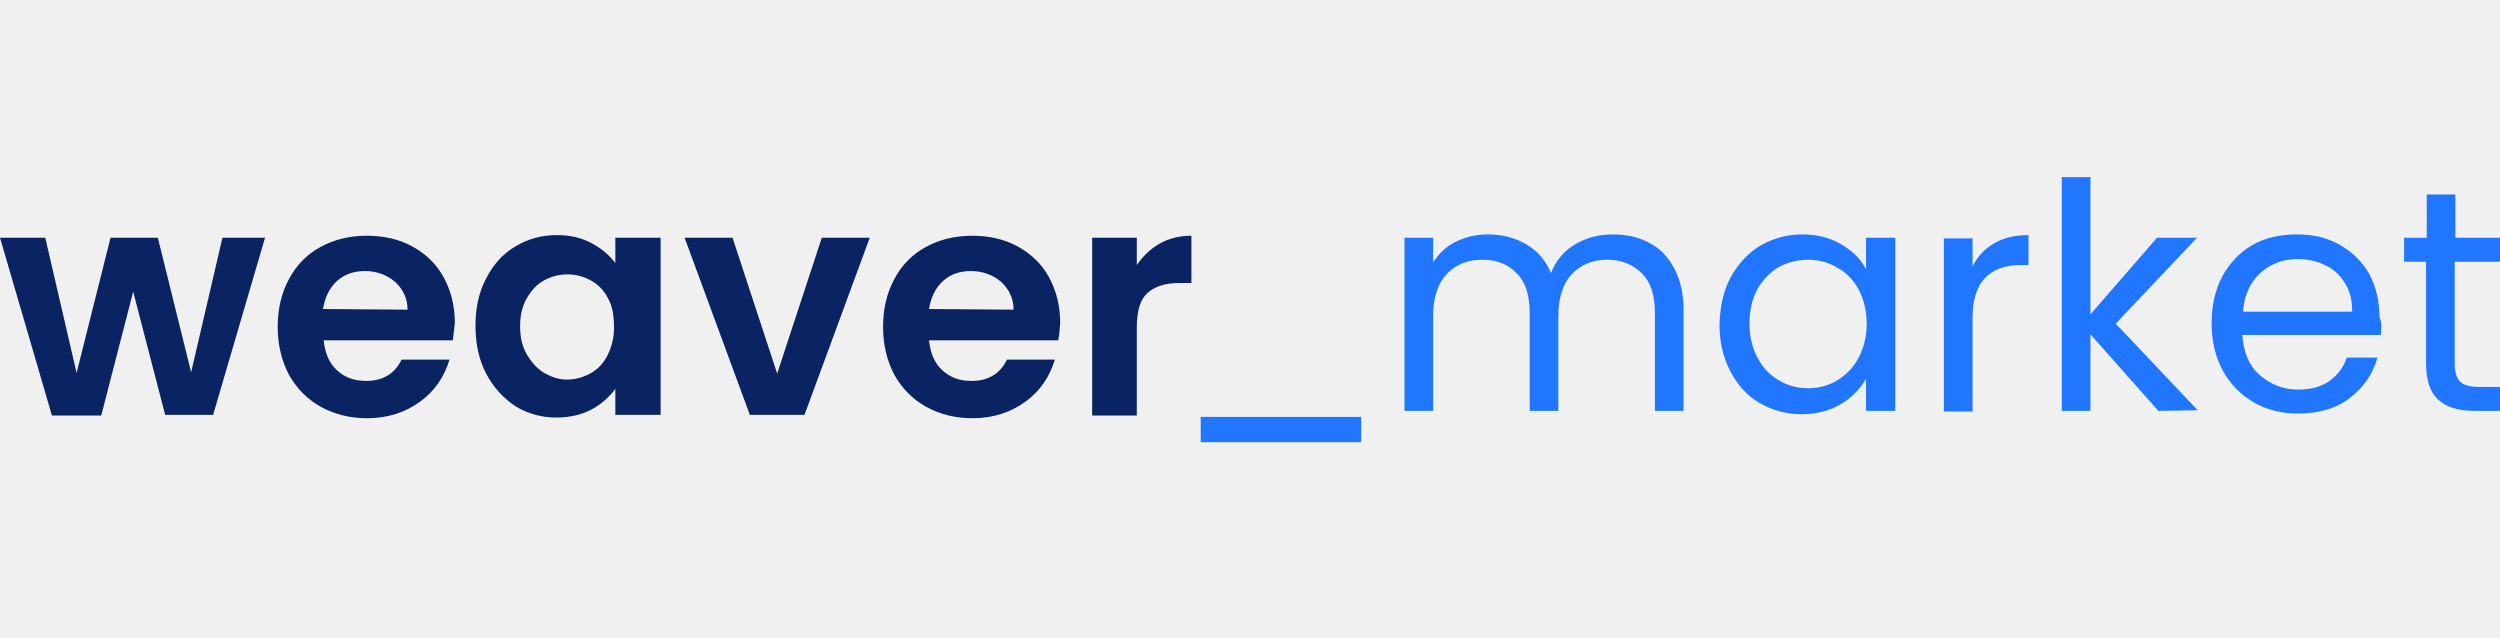
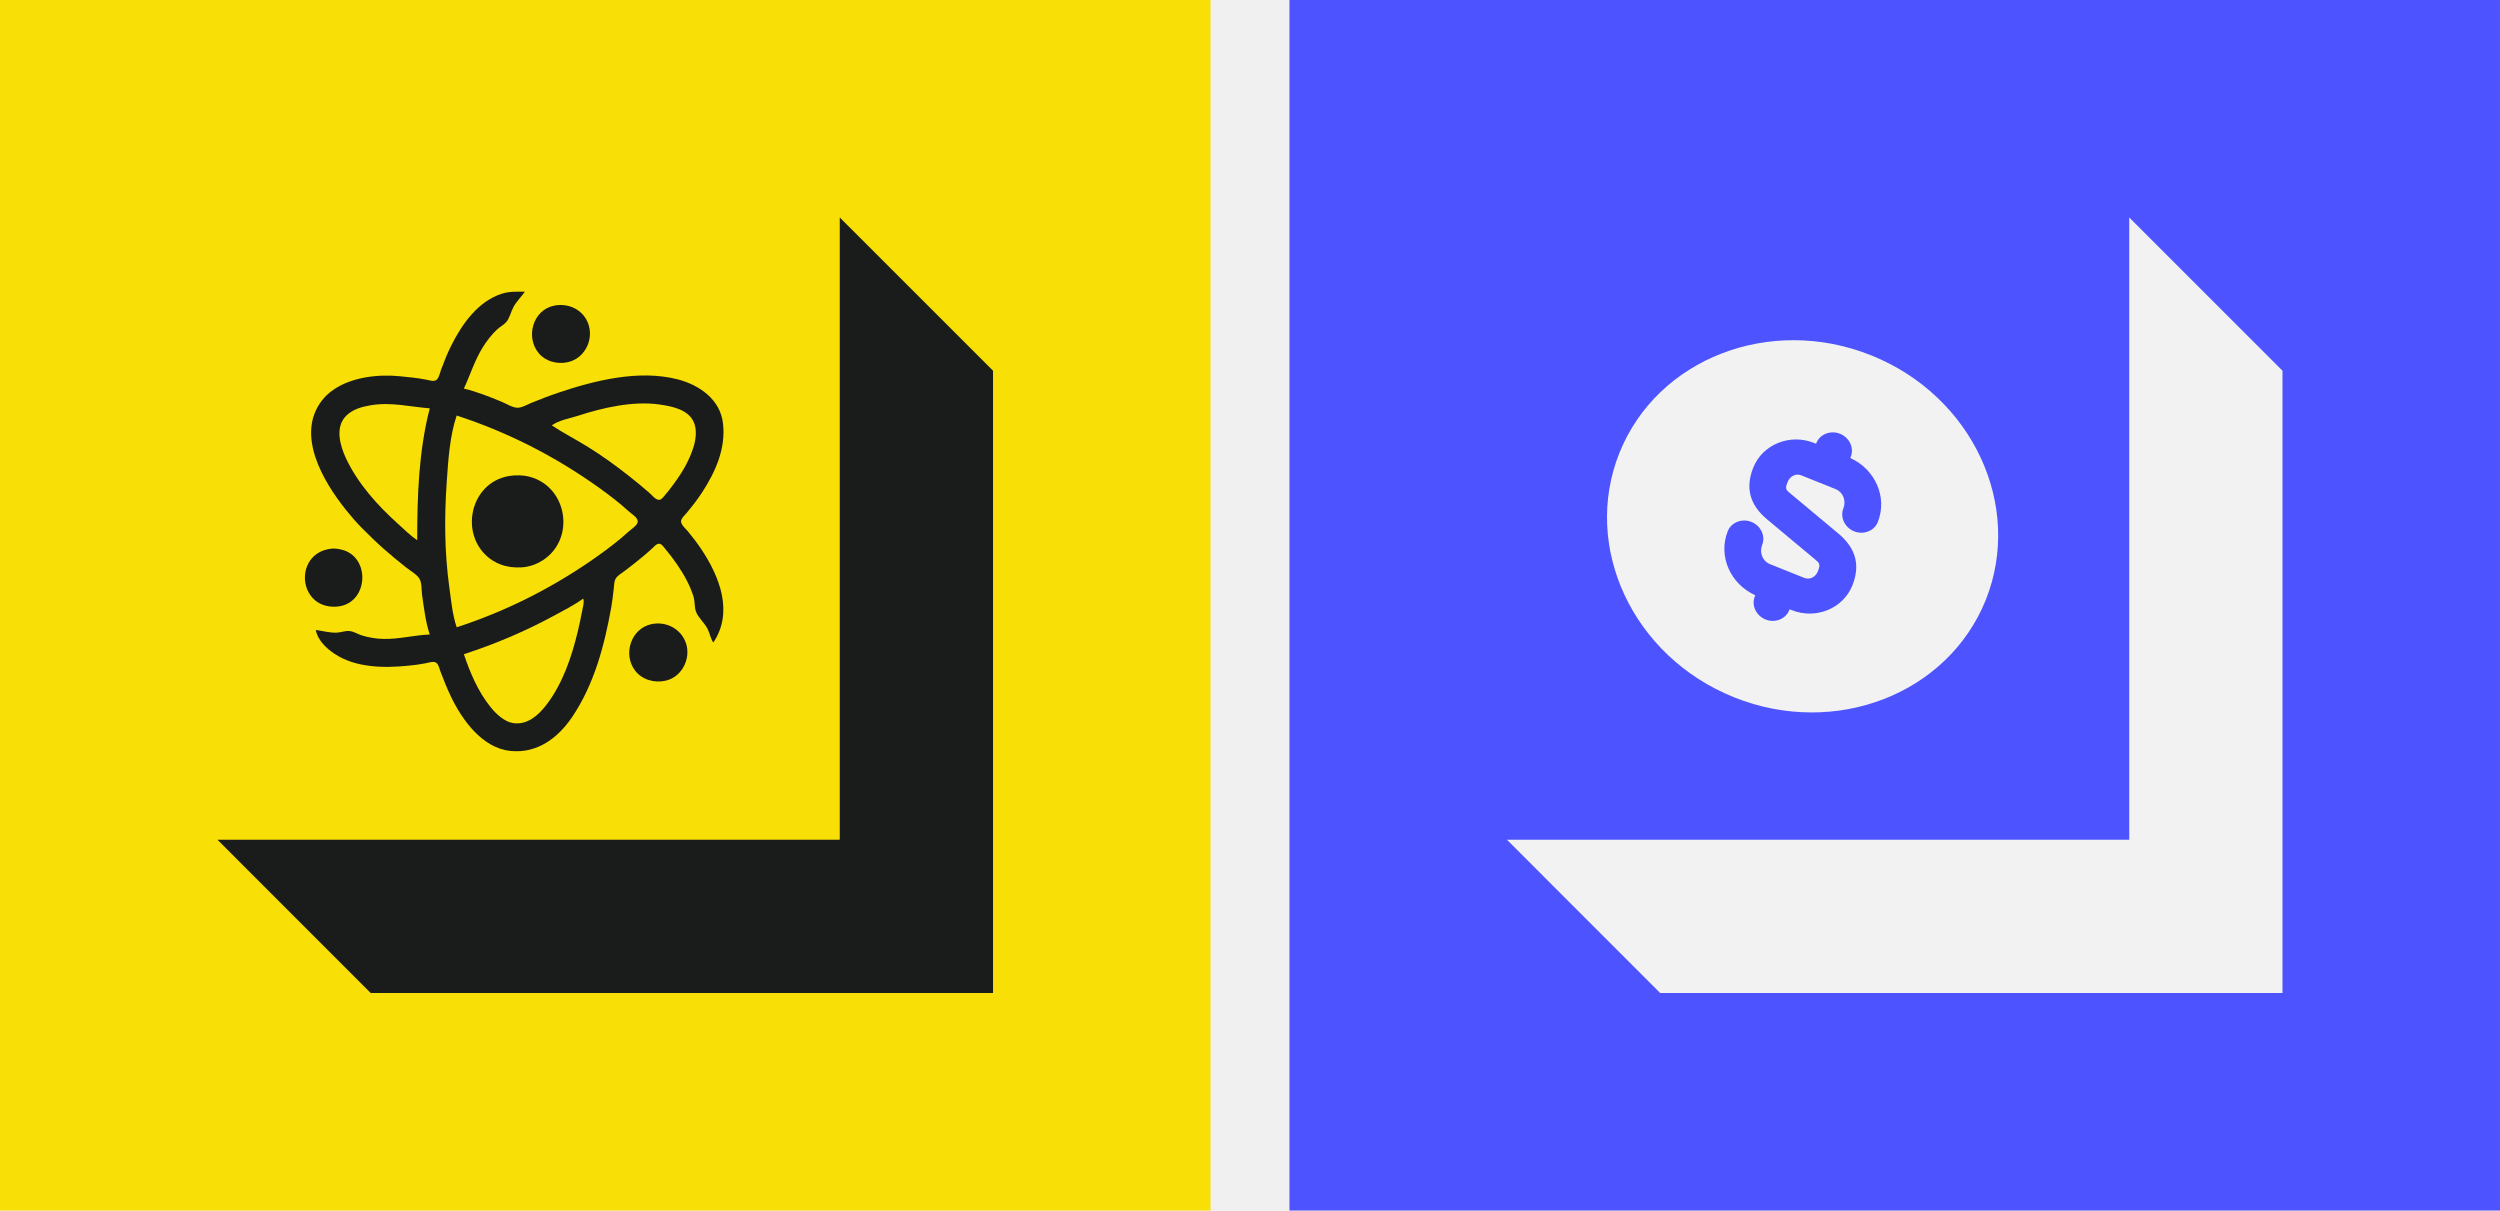
- <svg xmlns="http://www.w3.org/2000/svg" version="1.1" id="Layer_1" x="0px" y="0px" viewBox="0 0 375.4 95.8" style="enable-background:new 0 0 375.4 95.8;" xml:space="preserve">
-   <style type="text/css">
- 	.st0{fill:#0A2463;}
- 	.st1{fill:#2176FF;}
- </style>
-   <g>
-     <g>
-       <path class="st0" d="M39.8,35.7L32,62.3h-7.2L20,43.8l-4.8,18.6H7.8L0,35.7h6.8L11.5,56l5.1-20.3h7.1l5,20.2l4.7-20.2H39.8z" />
-       <path class="st0" d="M68,51.1H48.6c0.2,1.9,0.8,3.4,2,4.5c1.2,1.1,2.6,1.6,4.4,1.6c2.5,0,4.3-1.1,5.3-3.2h7.2    c-0.8,2.6-2.2,4.7-4.4,6.3c-2.2,1.6-4.8,2.5-8,2.5c-2.6,0-4.9-0.6-6.9-1.7c-2-1.1-3.6-2.7-4.8-4.8c-1.1-2.1-1.7-4.5-1.7-7.2    c0-2.8,0.6-5.2,1.7-7.2c1.1-2.1,2.7-3.7,4.7-4.8c2-1.1,4.3-1.7,7-1.7c2.5,0,4.8,0.5,6.8,1.6c2,1.1,3.6,2.6,4.7,4.6    s1.7,4.3,1.7,6.9C68.2,49.4,68.1,50.3,68,51.1z M61.2,46.5c0-1.7-0.7-3.1-1.9-4.2c-1.2-1-2.7-1.6-4.5-1.6c-1.7,0-3.1,0.5-4.2,1.5    c-1.1,1-1.8,2.4-2.1,4.2L61.2,46.5L61.2,46.5z" />
-       <path class="st0" d="M73,41.8c1.1-2.1,2.5-3.7,4.4-4.8c1.8-1.1,3.9-1.7,6.2-1.7c2,0,3.7,0.4,5.2,1.2s2.7,1.8,3.6,3v-3.8h6.8v26.6    h-6.8v-3.9c-0.9,1.2-2.1,2.3-3.6,3.1s-3.3,1.2-5.3,1.2c-2.2,0-4.3-0.6-6.1-1.7c-1.8-1.2-3.3-2.8-4.4-4.9c-1.1-2.1-1.6-4.5-1.6-7.2    C71.4,46.2,71.9,43.9,73,41.8z M91.3,44.8c-0.6-1.2-1.5-2.1-2.6-2.7c-1.1-0.6-2.3-0.9-3.5-0.9s-2.4,0.3-3.5,0.9s-1.9,1.5-2.6,2.7    s-1,2.6-1,4.2c0,1.6,0.3,3,1,4.2s1.5,2.1,2.6,2.8c1.1,0.6,2.2,1,3.4,1c1.2,0,2.4-0.3,3.5-0.9c1.1-0.6,2-1.5,2.6-2.7s1-2.6,1-4.2    S92,46,91.3,44.8z" />
-       <path class="st0" d="M116.7,56.1l6.7-20.4h7.2l-9.8,26.6h-8.2l-9.8-26.6h7.2L116.7,56.1z" />
-       <path class="st0" d="M158.9,51.1h-19.4c0.2,1.9,0.8,3.4,2,4.5c1.2,1.1,2.6,1.6,4.4,1.6c2.5,0,4.3-1.1,5.3-3.2h7.2    c-0.8,2.6-2.2,4.7-4.4,6.3c-2.2,1.6-4.8,2.5-8,2.5c-2.6,0-4.9-0.6-6.9-1.7c-2-1.1-3.6-2.7-4.8-4.8c-1.1-2.1-1.7-4.5-1.7-7.2    c0-2.8,0.6-5.2,1.7-7.2c1.1-2.1,2.7-3.7,4.7-4.8c2-1.1,4.3-1.7,7-1.7c2.5,0,4.8,0.5,6.8,1.6c2,1.1,3.6,2.6,4.7,4.6    c1.1,2,1.7,4.3,1.7,6.9C159.1,49.4,159.1,50.3,158.9,51.1z M152.2,46.5c0-1.7-0.7-3.1-1.9-4.2c-1.2-1-2.7-1.6-4.5-1.6    c-1.7,0-3.1,0.5-4.2,1.5c-1.1,1-1.8,2.4-2.1,4.2L152.2,46.5L152.2,46.5z" />
-       <path class="st0" d="M174.1,36.6c1.4-0.8,3-1.2,4.8-1.2v7.1h-1.8c-2.1,0-3.7,0.5-4.8,1.5s-1.6,2.7-1.6,5.2v13.2H164V35.7h6.7v4.1    C171.6,38.5,172.7,37.4,174.1,36.6z" />
-     </g>
-     <path class="st1" d="M204.4,62.6v3.8h-24.1v-3.8H204.4z" />
-     <g>
-       <path class="st1" d="M247.7,36.5c1.6,0.8,2.8,2.1,3.7,3.8c0.9,1.7,1.4,3.7,1.4,6.1v15.3h-4.3V47c0-2.6-0.6-4.6-1.9-5.9    s-3-2.1-5.2-2.1s-4,0.7-5.4,2.2c-1.3,1.4-2,3.5-2,6.2v14.3h-4.3V47c0-2.6-0.6-4.6-1.9-5.9c-1.3-1.4-3-2.1-5.2-2.1s-4,0.7-5.4,2.2    c-1.3,1.4-2,3.5-2,6.2v14.3h-4.3v-26h4.3v3.7c0.9-1.4,2-2.4,3.4-3.1s3-1.1,4.8-1.1c2.2,0,4.1,0.5,5.8,1.5s2.9,2.4,3.7,4.3    c0.7-1.8,1.9-3.3,3.6-4.3c1.7-1,3.5-1.5,5.6-1.5C244.3,35.2,246.1,35.6,247.7,36.5z" />
-       <path class="st1" d="M259.9,41.6c1.1-2,2.6-3.6,4.4-4.7c1.9-1.1,4-1.7,6.3-1.7s4.2,0.5,5.9,1.5c1.7,1,2.9,2.2,3.7,3.7v-4.7h4.4v26    h-4.4v-4.8c-0.9,1.5-2.1,2.8-3.8,3.8c-1.7,1-3.7,1.5-5.9,1.5c-2.3,0-4.4-0.6-6.3-1.7c-1.9-1.1-3.3-2.7-4.4-4.8    c-1.1-2.1-1.6-4.4-1.6-7C258.3,45.9,258.8,43.6,259.9,41.6z M279.1,43.5c-0.8-1.5-1.9-2.6-3.2-3.3c-1.3-0.8-2.8-1.2-4.4-1.2    s-3.1,0.4-4.4,1.1c-1.3,0.8-2.4,1.9-3.2,3.3c-0.8,1.5-1.2,3.2-1.2,5.1c0,2,0.4,3.7,1.2,5.2c0.8,1.5,1.8,2.6,3.2,3.4    c1.3,0.8,2.8,1.2,4.4,1.2s3.1-0.4,4.4-1.2c1.3-0.8,2.4-1.9,3.2-3.4c0.8-1.5,1.2-3.2,1.2-5.1C280.3,46.7,279.9,45,279.1,43.5z" />
-       <path class="st1" d="M299.5,36.5c1.4-0.8,3.1-1.2,5.1-1.2v4.5h-1.1c-4.8,0-7.3,2.6-7.3,7.9v14.1h-4.3v-26h4.3V40    C297,38.4,298.1,37.3,299.5,36.5z" />
-       <path class="st1" d="M324.1,61.7l-10.2-11.5v11.5h-4.3V26.6h4.3v20.6l10-11.5h6l-12.2,12.9l12.3,13L324.1,61.7L324.1,61.7z" />
-       <path class="st1" d="M357.5,50.3h-20.8c0.2,2.6,1,4.6,2.6,6c1.6,1.4,3.5,2.2,5.8,2.2c1.9,0,3.4-0.4,4.7-1.3c1.2-0.9,2.1-2,2.6-3.5    h4.6c-0.7,2.5-2.1,4.5-4.2,6.1s-4.7,2.3-7.8,2.3c-2.5,0-4.7-0.6-6.6-1.7c-1.9-1.1-3.5-2.7-4.6-4.7s-1.7-4.4-1.7-7.1s0.5-5,1.6-7.1    c1.1-2,2.6-3.6,4.5-4.7c1.9-1.1,4.2-1.6,6.7-1.6s4.6,0.5,6.5,1.6c1.9,1.1,3.4,2.6,4.4,4.4c1,1.9,1.5,4,1.5,6.4    C357.7,48.5,357.6,49.4,357.5,50.3z M352.1,42.5c-0.7-1.2-1.7-2.1-3-2.7c-1.2-0.6-2.6-0.9-4.1-0.9c-2.2,0-4,0.7-5.6,2.1    c-1.5,1.4-2.4,3.3-2.6,5.8h16.4C353.2,45.1,352.9,43.7,352.1,42.5z" />
-       <path class="st1" d="M368.6,39.3v15.3c0,1.3,0.3,2.2,0.8,2.7s1.5,0.8,2.8,0.8h3.2v3.6h-3.9c-2.4,0-4.2-0.6-5.4-1.7    c-1.2-1.1-1.8-2.9-1.8-5.5V39.3H361v-3.6h3.4v-6.5h4.3v6.5h6.8v3.6C375.5,39.3,368.6,39.3,368.6,39.3z" />
-     </g>
+ <svg xmlns="http://www.w3.org/2000/svg" width="95" height="46" viewBox="0 0 95 46" fill="none">
+   <rect x="49" width="46" height="46" fill="#4D54FF" />
+   <path d="M80.911 8.265H57.265V31.911H80.911V8.265Z" fill="#4D54FF" />
+   <path d="M80.911 8.265V31.911H57.265L63.087 37.735H86.735V14.087L80.911 8.265Z" fill="#F2F2F2" />
+   <rect width="46" height="46" fill="#F8DF05" />
+   <path d="M31.911 8.265H8.265V31.911H31.911V8.265Z" fill="#F8DF05" />
+   <path d="M31.911 8.265V31.911H8.265L14.087 37.735H37.735V14.087L31.911 8.265Z" fill="#1A1C1C" />
+   <g clip-path="url(#clip0_9_15)">
+     <path d="M16.331 24.11C15.734 24.135 15.163 24.294 14.558 24.279C14.287 24.273 13.998 24.225 13.74 24.143C13.592 24.096 13.45 24 13.296 23.981C13.126 23.959 12.956 24.037 12.785 24.041C12.512 24.048 12.268 23.975 12.001 23.939C12.07 24.327 12.402 24.639 12.717 24.848C13.518 25.379 14.592 25.389 15.513 25.297C15.73 25.276 15.946 25.248 16.16 25.207C16.27 25.186 16.421 25.132 16.531 25.163C16.662 25.2 16.692 25.398 16.734 25.508C16.856 25.831 16.983 26.15 17.132 26.462C17.559 27.357 18.327 28.429 19.4 28.536C20.409 28.637 21.197 28.053 21.741 27.247C22.583 26 22.972 24.518 23.232 23.052C23.271 22.828 23.297 22.597 23.323 22.371C23.336 22.256 23.334 22.102 23.39 21.999C23.459 21.871 23.617 21.786 23.73 21.701C23.962 21.527 24.19 21.348 24.412 21.162C24.539 21.056 24.666 20.948 24.787 20.835C24.852 20.775 24.931 20.677 25.024 20.663C25.128 20.647 25.204 20.768 25.262 20.836C25.427 21.033 25.585 21.237 25.73 21.45C25.993 21.835 26.216 22.23 26.355 22.677C26.412 22.863 26.382 23.082 26.453 23.257C26.548 23.491 26.776 23.673 26.892 23.905C26.974 24.069 27 24.268 27.106 24.416C27.879 23.269 27.349 21.918 26.65 20.87C26.493 20.634 26.318 20.407 26.137 20.188C26.058 20.093 25.912 19.971 25.884 19.847C25.855 19.722 26.008 19.593 26.08 19.506C26.29 19.255 26.494 18.997 26.673 18.722C27.187 17.933 27.582 17.055 27.475 16.097C27.372 15.175 26.574 14.626 25.742 14.413C24.274 14.038 22.605 14.455 21.207 14.926C20.861 15.043 20.523 15.177 20.184 15.312C20.035 15.372 19.867 15.476 19.707 15.493C19.498 15.514 19.247 15.341 19.059 15.265C18.598 15.077 18.113 14.879 17.627 14.767C17.873 14.241 18.034 13.697 18.345 13.198C18.496 12.956 18.679 12.716 18.888 12.52C18.998 12.417 19.148 12.345 19.244 12.231C19.368 12.083 19.418 11.836 19.513 11.664C19.631 11.449 19.806 11.283 19.945 11.084C19.657 11.084 19.372 11.069 19.093 11.154C18.174 11.434 17.558 12.31 17.148 13.13C16.999 13.428 16.876 13.739 16.76 14.051C16.718 14.163 16.684 14.359 16.586 14.436C16.488 14.514 16.304 14.447 16.195 14.426C15.857 14.361 15.514 14.328 15.172 14.295C14.354 14.217 13.373 14.331 12.683 14.802C12.512 14.918 12.367 15.047 12.24 15.21C11.22 16.516 12.284 18.298 13.141 19.37C13.329 19.605 13.528 19.838 13.74 20.052C14.017 20.332 14.296 20.605 14.592 20.865C14.87 21.109 15.153 21.345 15.444 21.572C15.598 21.692 15.814 21.81 15.927 21.972C16.038 22.132 16.011 22.42 16.039 22.609C16.112 23.104 16.17 23.634 16.331 24.11Z" fill="#1A1C1C" />
+     <path d="M21.07 11.612C20.245 11.767 19.955 12.821 20.48 13.431C20.742 13.736 21.163 13.842 21.548 13.769C22.27 13.632 22.638 12.777 22.28 12.141C22.037 11.71 21.546 11.522 21.07 11.612Z" fill="#1A1C1C" />
+     <path d="M15.854 20.529C15.854 18.855 15.909 17.149 16.331 15.517C15.564 15.456 14.857 15.269 14.081 15.401C13.748 15.457 13.409 15.551 13.161 15.793C12.717 16.226 12.922 16.937 13.152 17.426C13.6 18.375 14.331 19.19 15.104 19.887C15.347 20.107 15.582 20.344 15.854 20.529ZM20.968 16.165C21.419 16.462 21.907 16.712 22.366 16.998C22.886 17.321 23.384 17.684 23.866 18.06C24.146 18.278 24.416 18.504 24.685 18.737C24.777 18.817 24.896 18.975 25.024 18.993C25.116 19.006 25.18 18.919 25.233 18.858C25.366 18.706 25.49 18.544 25.609 18.381C25.931 17.944 26.21 17.472 26.365 16.949C26.445 16.681 26.482 16.328 26.373 16.062C26.167 15.558 25.536 15.439 25.06 15.371C24.054 15.228 22.911 15.491 21.957 15.801C21.646 15.902 21.232 15.968 20.968 16.165ZM17.354 15.79C17.088 16.575 17.033 17.491 16.976 18.313C16.882 19.654 16.891 21.002 17.077 22.337C17.145 22.831 17.193 23.363 17.354 23.837C19.287 23.208 21.086 22.289 22.741 21.109C23.141 20.824 23.538 20.52 23.901 20.188C23.997 20.1 24.235 19.961 24.235 19.813C24.235 19.666 23.997 19.526 23.901 19.438C23.538 19.107 23.141 18.803 22.741 18.518C21.086 17.337 19.287 16.419 17.354 15.79Z" fill="#F8DF05" />
+     <path d="M19.332 18.09C17.844 18.353 17.439 20.339 18.616 21.228C18.786 21.356 18.989 21.452 19.195 21.505C19.447 21.57 19.756 21.583 20.014 21.536C20.232 21.497 20.442 21.41 20.627 21.29C21.868 20.487 21.574 18.524 20.15 18.123C19.901 18.053 19.587 18.045 19.332 18.09ZM12.58 20.851C12.396 20.875 12.226 20.924 12.069 21.025C11.462 21.418 11.426 22.342 11.967 22.807C12.208 23.014 12.542 23.084 12.853 23.046C14.015 22.905 14.094 21.13 12.955 20.88C12.832 20.853 12.707 20.834 12.58 20.851Z" fill="#1A1C1C" />
+     <path d="M22.162 22.746C21.811 23 21.416 23.198 21.036 23.404C19.945 23.995 18.807 24.476 17.627 24.86C17.867 25.571 18.167 26.283 18.643 26.871C18.85 27.127 19.16 27.426 19.502 27.478C20.029 27.558 20.448 27.191 20.749 26.803C21.375 25.998 21.728 24.956 21.961 23.973C22.026 23.701 22.082 23.429 22.134 23.155C22.16 23.023 22.207 22.873 22.162 22.746Z" fill="#F8DF05" />
+     <path d="M24.753 23.718C23.979 23.883 23.664 24.854 24.126 25.473C24.396 25.835 24.869 25.963 25.299 25.865C25.962 25.713 26.312 24.918 26.015 24.314C25.783 23.843 25.264 23.609 24.753 23.718Z" fill="#1A1C1C" />
  </g>
+   <g clip-path="url(#clip1_9_15)">
+     <path d="M71.106 13.503C67.264 11.962 62.978 13.622 61.539 17.207C60.101 20.793 62.052 24.955 65.894 26.497C69.736 28.038 74.022 26.378 75.461 22.793C76.891 19.203 74.948 15.045 71.106 13.503ZM68.046 18.761L69.872 20.286C70.529 20.842 70.696 21.485 70.389 22.249C70.037 23.128 68.997 23.551 68.082 23.184L68.004 23.152L67.988 23.193C67.854 23.526 67.447 23.684 67.09 23.541C66.733 23.397 66.547 23.002 66.681 22.669L66.701 22.62C65.75 22.191 65.278 21.124 65.656 20.181C65.79 19.847 66.197 19.69 66.554 19.833C66.912 19.976 67.097 20.372 66.963 20.705C66.846 20.998 66.978 21.324 67.256 21.436L68.563 21.96C68.763 22.041 68.989 21.933 69.074 21.722C69.188 21.437 69.142 21.4 68.968 21.254L67.142 19.729C66.491 19.184 66.315 18.538 66.625 17.766C66.977 16.888 68.017 16.465 68.932 16.831L69.01 16.863L69.023 16.831C69.157 16.497 69.564 16.34 69.921 16.483C70.278 16.626 70.464 17.021 70.33 17.355L70.31 17.404C71.261 17.832 71.733 18.899 71.355 19.843C71.221 20.176 70.814 20.334 70.457 20.19C70.099 20.047 69.914 19.652 70.048 19.318C70.165 19.026 70.033 18.699 69.755 18.587L68.448 18.063C68.248 17.982 68.022 18.09 67.937 18.302C67.818 18.575 67.864 18.612 68.046 18.761Z" fill="#F2F2F2" />
+   </g>
+   <defs>
+     <clipPath id="clip0_9_15">
+       <rect width="17.458" height="17.458" fill="white" transform="translate(10.8072 11.0843)" />
+     </clipPath>
+     <clipPath id="clip1_9_15">
+       <rect width="18" height="18" fill="white" transform="translate(60 12)" />
+     </clipPath>
+   </defs>
</svg>
